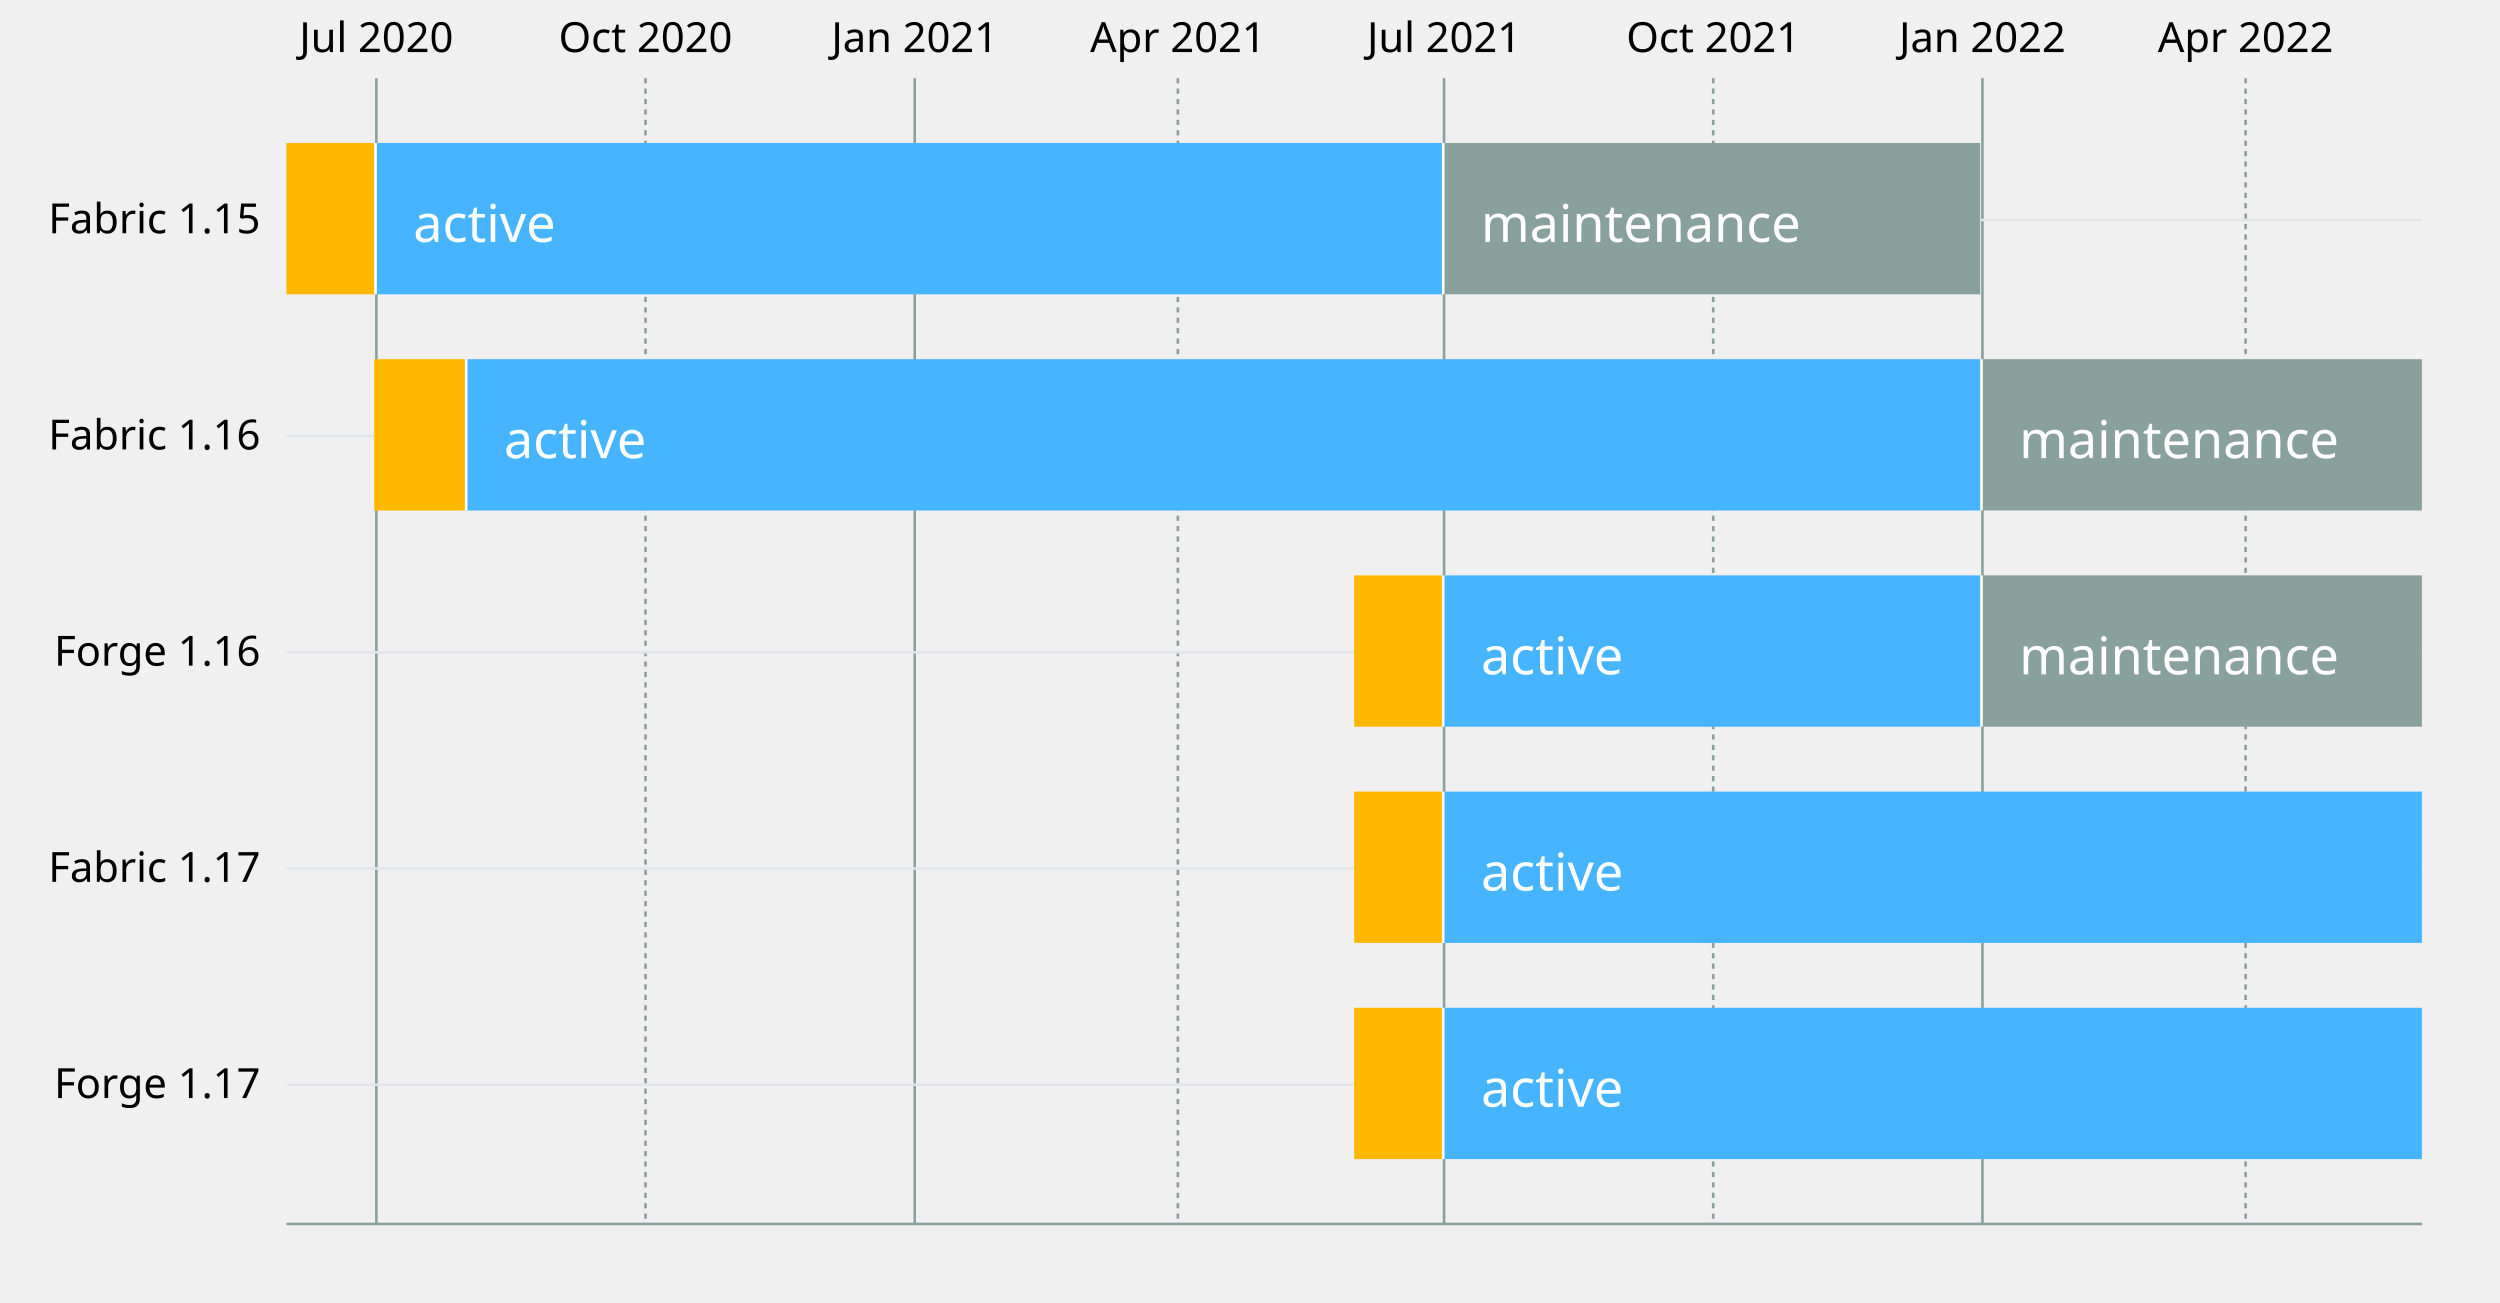
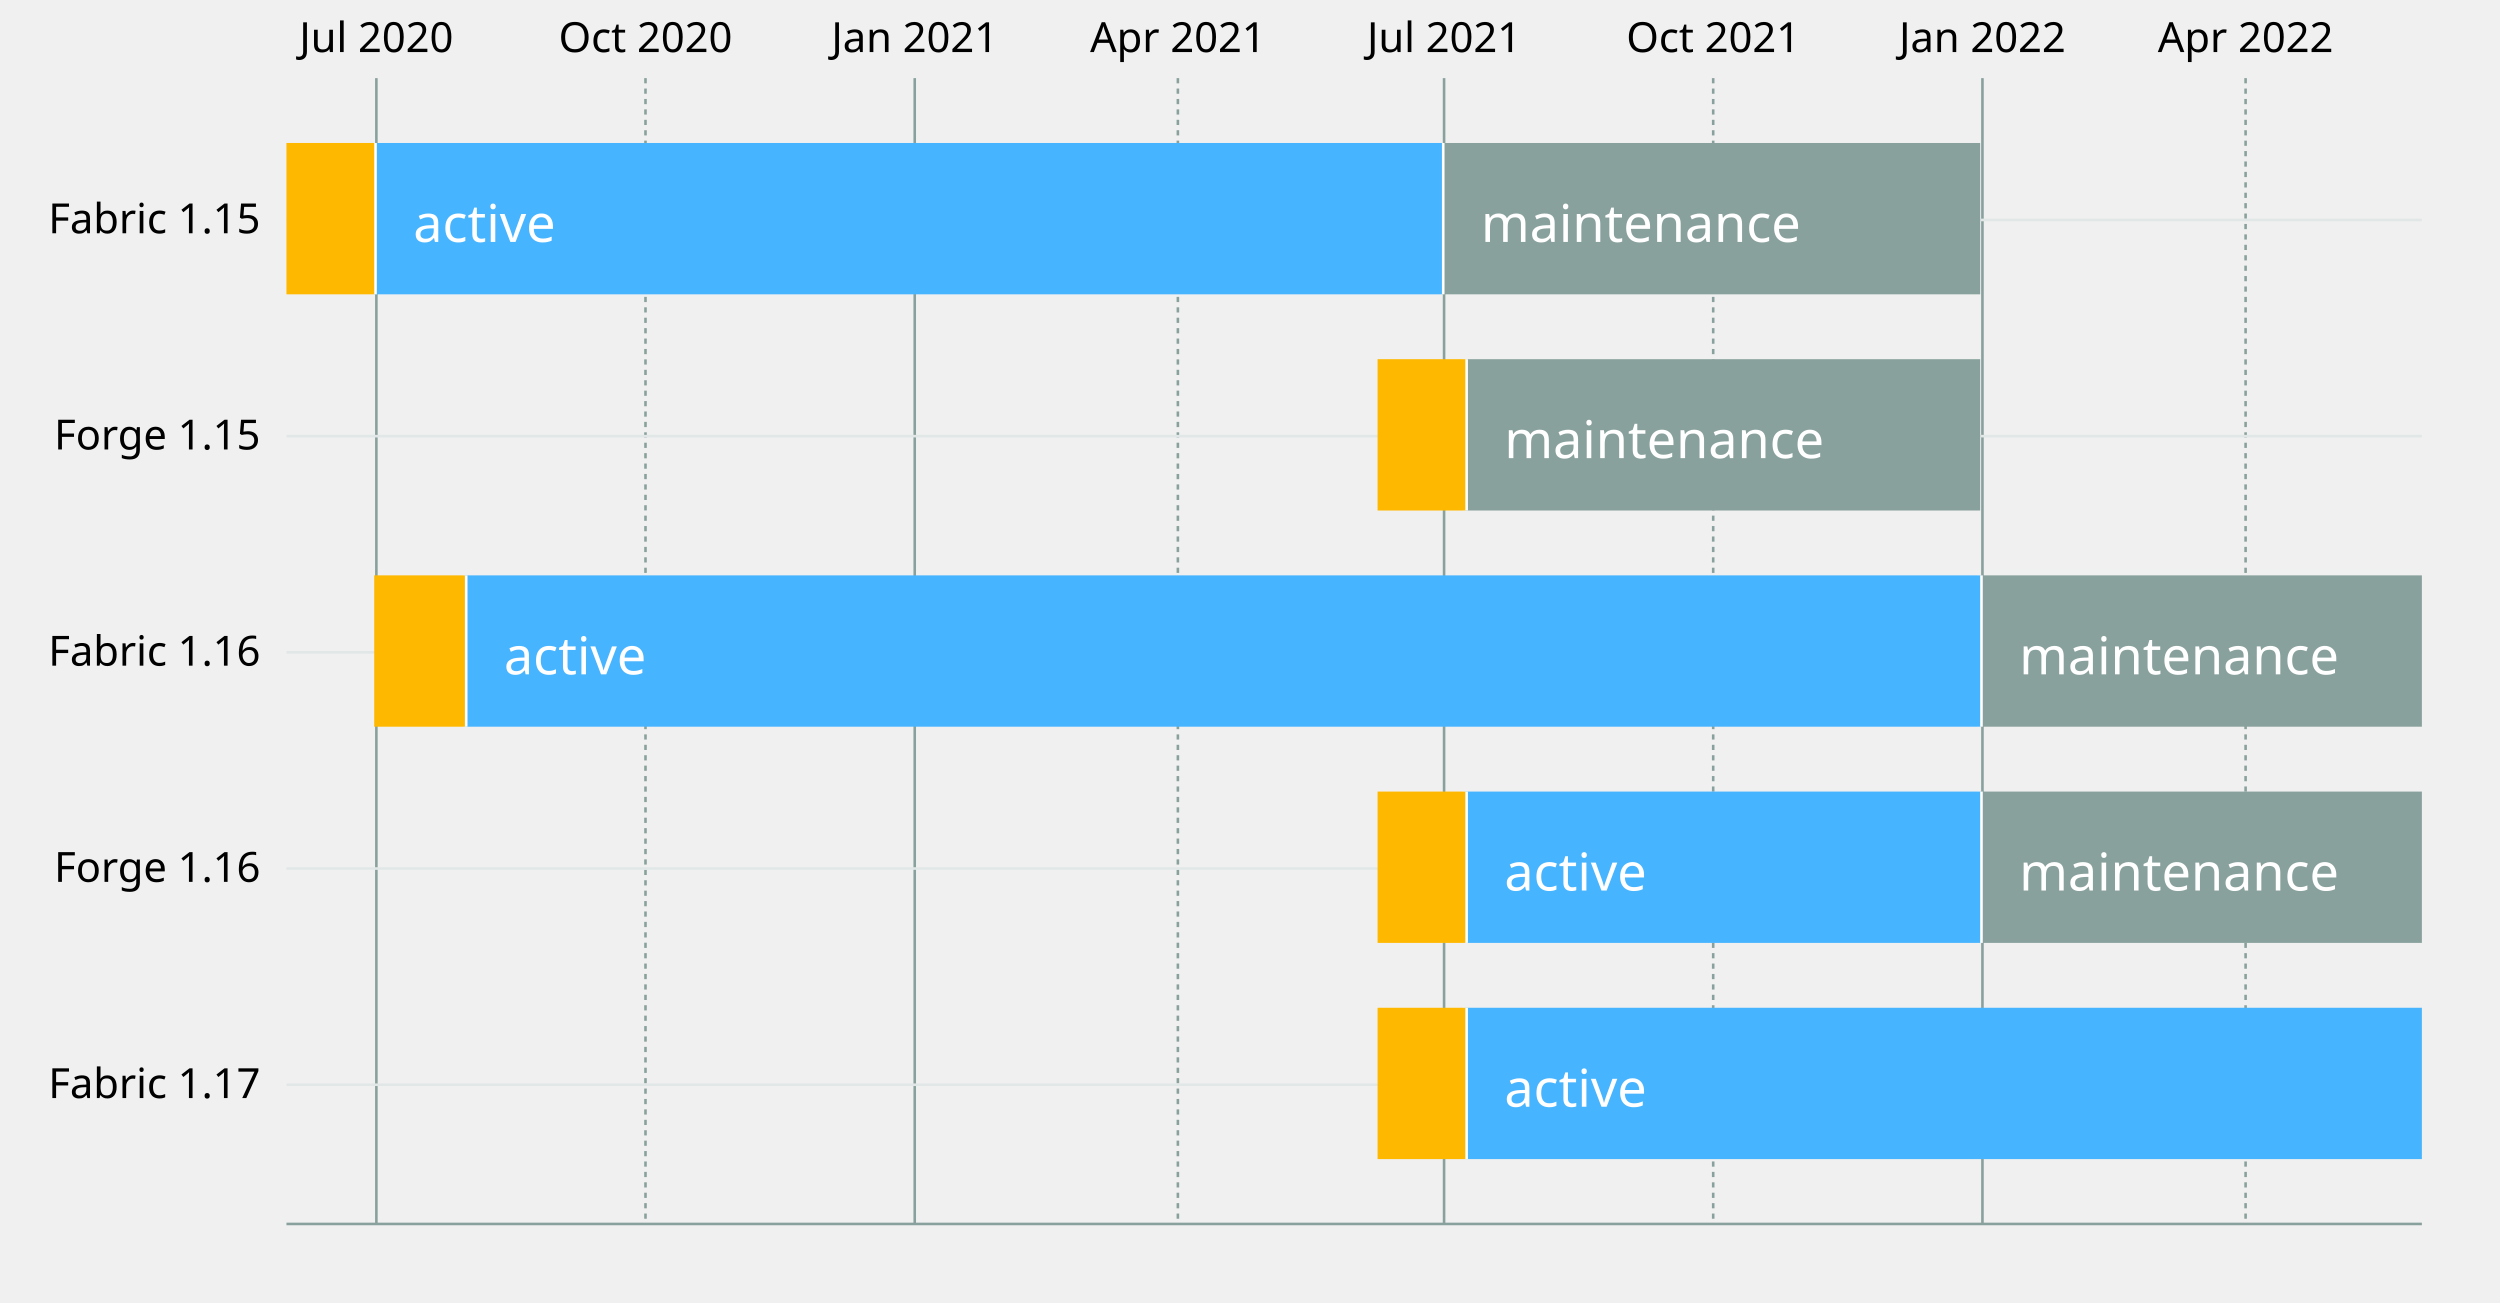
<svg xmlns="http://www.w3.org/2000/svg" width="960" height="500">
  <defs>
    <style type="text/css"> 
:root {
  background: #fff;
}
.current {
  fill: #2aa748;
}
.active {
  fill: #47b4ff;
}
.maintenance {
  fill: #89a19d;
}
.unstable {
  fill: #ffb800;
}
.bar-join {
  fill: #ffffff;
}
.bar-join.unstable, .bar-join.current {
  display: none;
}
.tick text {
  font: 16px sans-serif;
  fill: #000;
}
.axis--y .tick text {
  text-anchor: end;
}
.label {
  fill: #fff;
  font: 20px sans-serif;
  font-weight: 100;
  text-anchor: start;
  dominant-baseline: middle;
  text-transform: uppercase;
} </style>
  </defs>
  <g id="bar-container" transform="translate(110, 30)">
    <g class="axis axis--x" fill="none" font-size="10" font-family="sans-serif" text-anchor="middle">
      <g class="tick" opacity="1" transform="translate(34.02626,0)">
        <line stroke="#89a19d" y2="440" x1="0.5" x2="0.5" />
        <text fill="#000" y="0" x="0.5" dy="-10">Jul 2020</text>
      </g>
      <g class="tick" opacity="1" transform="translate(137.3687,0)">
        <line stroke="#89a19d" y2="440" x1="0.5" x2="0.5" stroke-dasharray="2,2" />
        <text fill="#000" y="0" x="0.5" dy="-10">Oct 2020</text>
      </g>
      <g class="tick" opacity="1" transform="translate(240.758,0)">
        <line stroke="#89a19d" y2="440" x1="0.5" x2="0.5" />
        <text fill="#000" y="0" x="0.5" dy="-10">Jan 2021</text>
      </g>
      <g class="tick" opacity="1" transform="translate(341.8071,0)">
        <line stroke="#89a19d" y2="440" x1="0.5" x2="0.5" stroke-dasharray="2,2" />
        <text fill="#000" y="0" x="0.5" dy="-10">Apr 2021</text>
      </g>
      <g class="tick" opacity="1" transform="translate(444.0263,0)">
        <line stroke="#89a19d" y2="440" x1="0.5" x2="0.5" />
        <text fill="#000" y="0" x="0.5" dy="-10">Jul 2021</text>
      </g>
      <g class="tick" opacity="1" transform="translate(547.3687,0)">
        <line stroke="#89a19d" y2="440" x1="0.5" x2="0.5" stroke-dasharray="2,2" />
        <text fill="#000" y="0" x="0.5" dy="-10">Oct 2021</text>
      </g>
      <g class="tick" opacity="1" transform="translate(650.758,0)">
        <line stroke="#89a19d" y2="440" x1="0.5" x2="0.5" />
        <text fill="#000" y="0" x="0.5" dy="-10">Jan 2022</text>
      </g>
      <g class="tick" opacity="1" transform="translate(751.8071,0)">
        <line stroke="#89a19d" y2="440" x1="0.5" x2="0.5" stroke-dasharray="2,2" />
        <text fill="#000" y="0" x="0.5" dy="-10">Apr 2022</text>
      </g>
    </g>
    <g class="axis axis--y" fill="none" font-size="10" font-family="sans-serif" text-anchor="start">
      <g class="tick" opacity="1" transform="translate(0,53.96226)">
        <line stroke="#e1e7e7" x2="820" y1="0.5" y2="0.5" />
        <text fill="#000" x="0" y="0.5" dy="0.32em" dx="-10">  Fabric 1.15</text>
      </g>
      <g class="tick" opacity="1" transform="translate(0,136.9811)">
        <line stroke="#e1e7e7" x2="820" y1="0.5" y2="0.5" />
-         <text fill="#000" x="0" y="0.5" dy="0.32em" dx="-10">  Fabric 1.16</text>
+         <text fill="#000" x="0" y="0.5" dy="0.32em" dx="-10">  Forge 1.15</text>
      </g>
      <g class="tick" opacity="1" transform="translate(0,220)">
        <line stroke="#e1e7e7" x2="820" y1="0.5" y2="0.5" />
-         <text fill="#000" x="0" y="0.5" dy="0.32em" dx="-10">  Forge 1.16</text>
+         <text fill="#000" x="0" y="0.5" dy="0.32em" dx="-10">  Fabric 1.16</text>
      </g>
      <g class="tick" opacity="1" transform="translate(0,303.0189)">
        <line stroke="#e1e7e7" x2="820" y1="0.5" y2="0.5" />
-         <text fill="#000" x="0" y="0.5" dy="0.32em" dx="-10">  Fabric 1.17</text>
+         <text fill="#000" x="0" y="0.5" dy="0.32em" dx="-10">  Forge 1.16</text>
      </g>
      <g class="tick" opacity="1" transform="translate(0,386.0377)">
        <line stroke="#e1e7e7" x2="820" y1="0.5" y2="0.5" />
-         <text fill="#000" x="0" y="0.5" dy="0.32em" dx="-10">  Forge 1.17</text>
+         <text fill="#000" x="0" y="0.5" dy="0.32em" dx="-10">  Fabric 1.17</text>
      </g>
      <line y1="440" y2="440" x2="820" stroke="#89a19d" />
    </g>
    <g>
      <rect class="bar maintenance" x="443.699" y="24.906" width="206.685" height="58.113" />
      <rect class="bar-join maintenance" x="442.699" y="24.906" width="2" height="58.113" style="opacity: 1;" />
      <text class="label" x="458.699" y="55.962" style="opacity: 1;">maintenance</text>
    </g>
    <g>
      <rect class="bar active" x="33.699" y="24.906" width="410" height="58.113" />
      <rect class="bar-join active" x="32.699" y="24.906" width="2" height="58.113" style="opacity: 1;" />
      <text class="label" x="48.699" y="55.962" style="opacity: 1;">active</text>
    </g>
    <g>
      <rect class="bar unstable" x="0" y="24.906" width="33.699" height="58.113" />
      <rect class="bar-join unstable" x="-1" y="24.906" width="2" height="58.113" style="opacity: 0;" />
      <text class="label" x="15" y="55.962" style="opacity: 0;">unstable</text>
    </g>
    <g>
-       <rect class="bar maintenance" x="650.384" y="107.925" width="169.616" height="58.113" />
-       <rect class="bar-join maintenance" x="649.384" y="107.925" width="2" height="58.113" style="opacity: 1;" />
-       <text class="label" x="665.384" y="138.981" style="opacity: 1;">maintenance</text>
+       <rect class="bar maintenance" x="452.685" y="107.925" width="197.699" height="58.113" />
+       <rect class="bar-join maintenance" x="451.685" y="107.925" width="2" height="58.113" style="opacity: 1;" />
+       <text class="label" x="467.685" y="138.981" style="opacity: 1;">maintenance</text>
    </g>
    <g>
-       <rect class="bar active" x="68.521" y="107.925" width="581.863" height="58.113" />
-       <rect class="bar-join active" x="67.521" y="107.925" width="2" height="58.113" style="opacity: 1;" />
-       <text class="label" x="83.521" y="138.981" style="opacity: 1;">active</text>
-     </g>
-     <g>
-       <rect class="bar unstable" x="33.699" y="107.925" width="34.822" height="58.113" />
-       <rect class="bar-join unstable" x="32.699" y="107.925" width="2" height="58.113" style="opacity: 0;" />
-       <text class="label" x="48.699" y="138.981" style="opacity: 0;">unstable</text>
+       <rect class="bar unstable" x="418.986" y="107.925" width="33.699" height="58.113" />
+       <rect class="bar-join unstable" x="417.986" y="107.925" width="2" height="58.113" style="opacity: 0;" />
+       <text class="label" x="433.986" y="138.981" style="opacity: 0;">unstable</text>
    </g>
    <g>
      <rect class="bar maintenance" x="650.384" y="190.943" width="169.616" height="58.113" />
      <rect class="bar-join maintenance" x="649.384" y="190.943" width="2" height="58.113" style="opacity: 1;" />
      <text class="label" x="665.384" y="222" style="opacity: 1;">maintenance</text>
    </g>
    <g>
-       <rect class="bar active" x="443.699" y="190.943" width="206.685" height="58.113" />
-       <rect class="bar-join active" x="442.699" y="190.943" width="2" height="58.113" style="opacity: 1;" />
-       <text class="label" x="458.699" y="222" style="opacity: 1;">active</text>
+       <rect class="bar active" x="68.521" y="190.943" width="581.863" height="58.113" />
+       <rect class="bar-join active" x="67.521" y="190.943" width="2" height="58.113" style="opacity: 1;" />
+       <text class="label" x="83.521" y="222" style="opacity: 1;">active</text>
    </g>
    <g>
-       <rect class="bar unstable" x="410" y="190.943" width="33.699" height="58.113" />
-       <rect class="bar-join unstable" x="409" y="190.943" width="2" height="58.113" style="opacity: 0;" />
-       <text class="label" x="425" y="222" style="opacity: 0;">unstable</text>
+       <rect class="bar unstable" x="33.699" y="190.943" width="34.822" height="58.113" />
+       <rect class="bar-join unstable" x="32.699" y="190.943" width="2" height="58.113" style="opacity: 0;" />
+       <text class="label" x="48.699" y="222" style="opacity: 0;">unstable</text>
    </g>
    <g>
-       <rect class="bar active" x="443.699" y="273.962" width="376.301" height="58.113" />
-       <rect class="bar-join active" x="442.699" y="273.962" width="2" height="58.113" style="opacity: 1;" />
-       <text class="label" x="458.699" y="305.019" style="opacity: 1;">active</text>
+       <rect class="bar maintenance" x="650.384" y="273.962" width="169.616" height="58.113" />
+       <rect class="bar-join maintenance" x="649.384" y="273.962" width="2" height="58.113" style="opacity: 1;" />
+       <text class="label" x="665.384" y="305.019" style="opacity: 1;">maintenance</text>
    </g>
    <g>
-       <rect class="bar unstable" x="410" y="273.962" width="33.699" height="58.113" />
-       <rect class="bar-join unstable" x="409" y="273.962" width="2" height="58.113" style="opacity: 0;" />
-       <text class="label" x="425" y="305.019" style="opacity: 0;">unstable</text>
+       <rect class="bar active" x="452.685" y="273.962" width="197.699" height="58.113" />
+       <rect class="bar-join active" x="451.685" y="273.962" width="2" height="58.113" style="opacity: 1;" />
+       <text class="label" x="467.685" y="305.019" style="opacity: 1;">active</text>
    </g>
    <g>
-       <rect class="bar active" x="443.699" y="356.981" width="376.301" height="58.113" />
-       <rect class="bar-join active" x="442.699" y="356.981" width="2" height="58.113" style="opacity: 1;" />
-       <text class="label" x="458.699" y="388.038" style="opacity: 1;">active</text>
+       <rect class="bar unstable" x="418.986" y="273.962" width="33.699" height="58.113" />
+       <rect class="bar-join unstable" x="417.986" y="273.962" width="2" height="58.113" style="opacity: 0;" />
+       <text class="label" x="433.986" y="305.019" style="opacity: 0;">unstable</text>
    </g>
    <g>
-       <rect class="bar unstable" x="410" y="356.981" width="33.699" height="58.113" />
-       <rect class="bar-join unstable" x="409" y="356.981" width="2" height="58.113" style="opacity: 0;" />
-       <text class="label" x="425" y="388.038" style="opacity: 0;">unstable</text>
+       <rect class="bar active" x="452.685" y="356.981" width="367.315" height="58.113" />
+       <rect class="bar-join active" x="451.685" y="356.981" width="2" height="58.113" style="opacity: 1;" />
+       <text class="label" x="467.685" y="388.038" style="opacity: 1;">active</text>
+     </g>
+     <g>
+       <rect class="bar unstable" x="418.986" y="356.981" width="33.699" height="58.113" />
+       <rect class="bar-join unstable" x="417.986" y="356.981" width="2" height="58.113" style="opacity: 0;" />
+       <text class="label" x="433.986" y="388.038" style="opacity: 0;">unstable</text>
    </g>
  </g>
</svg>
